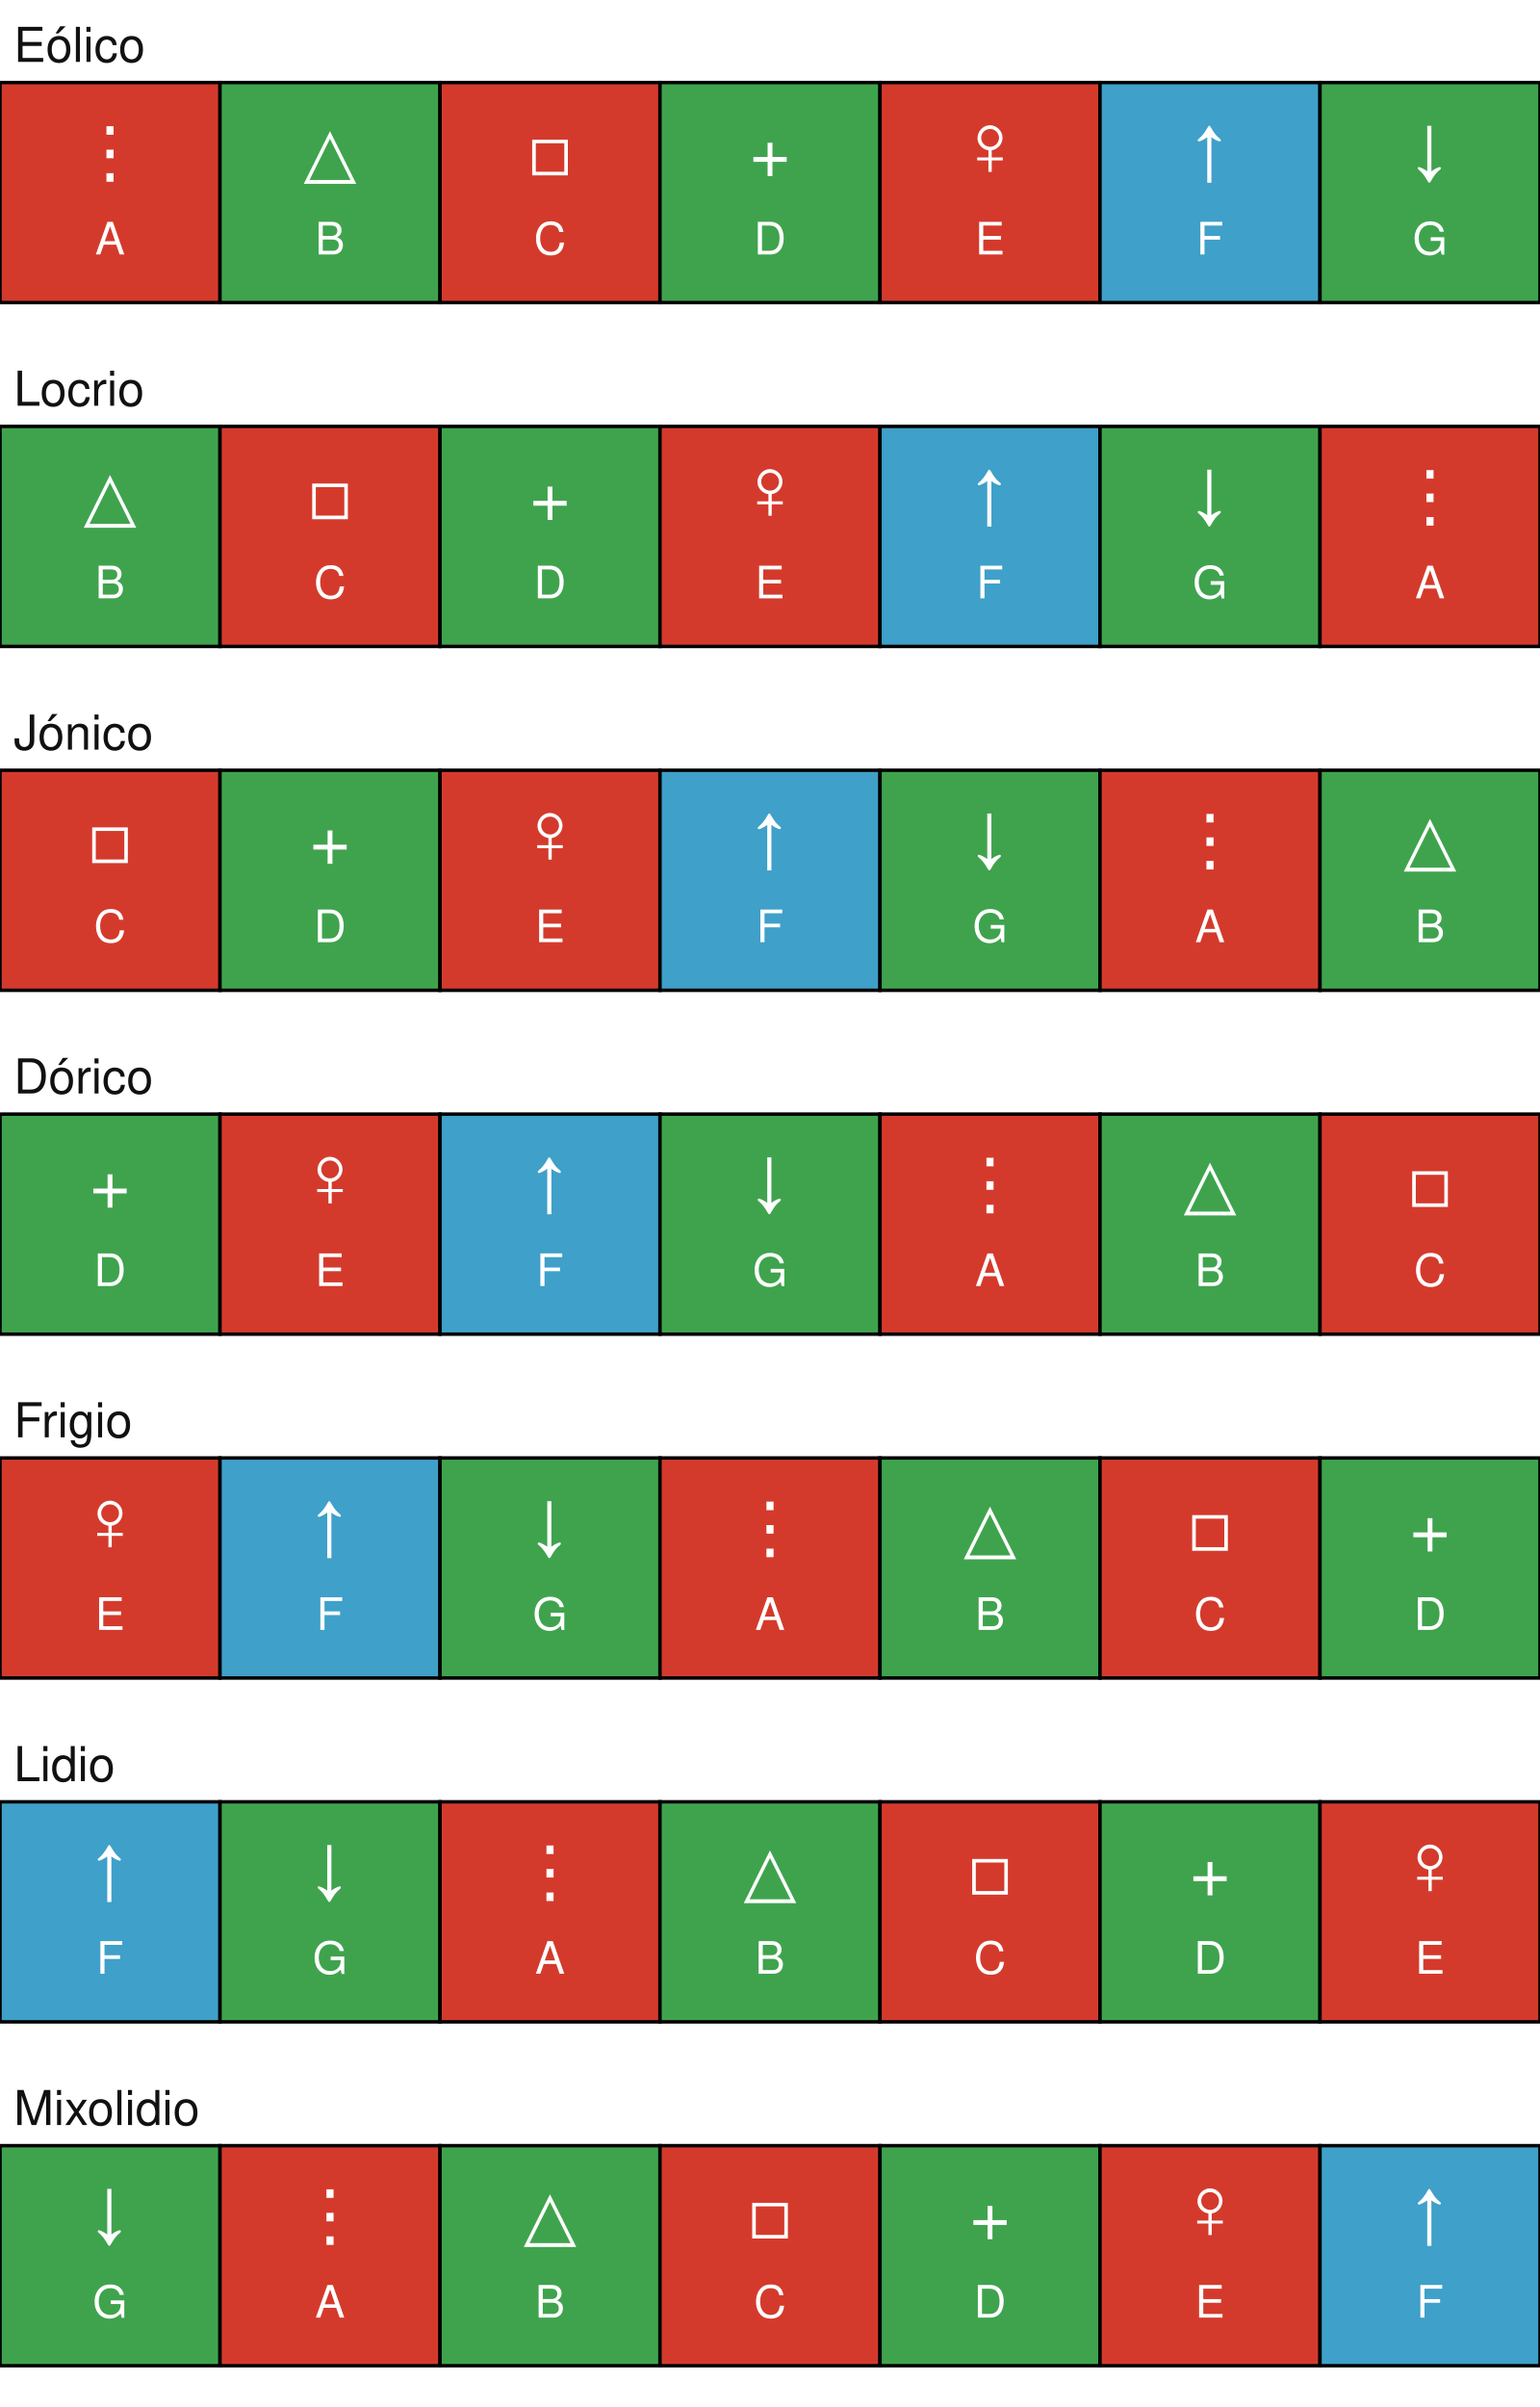
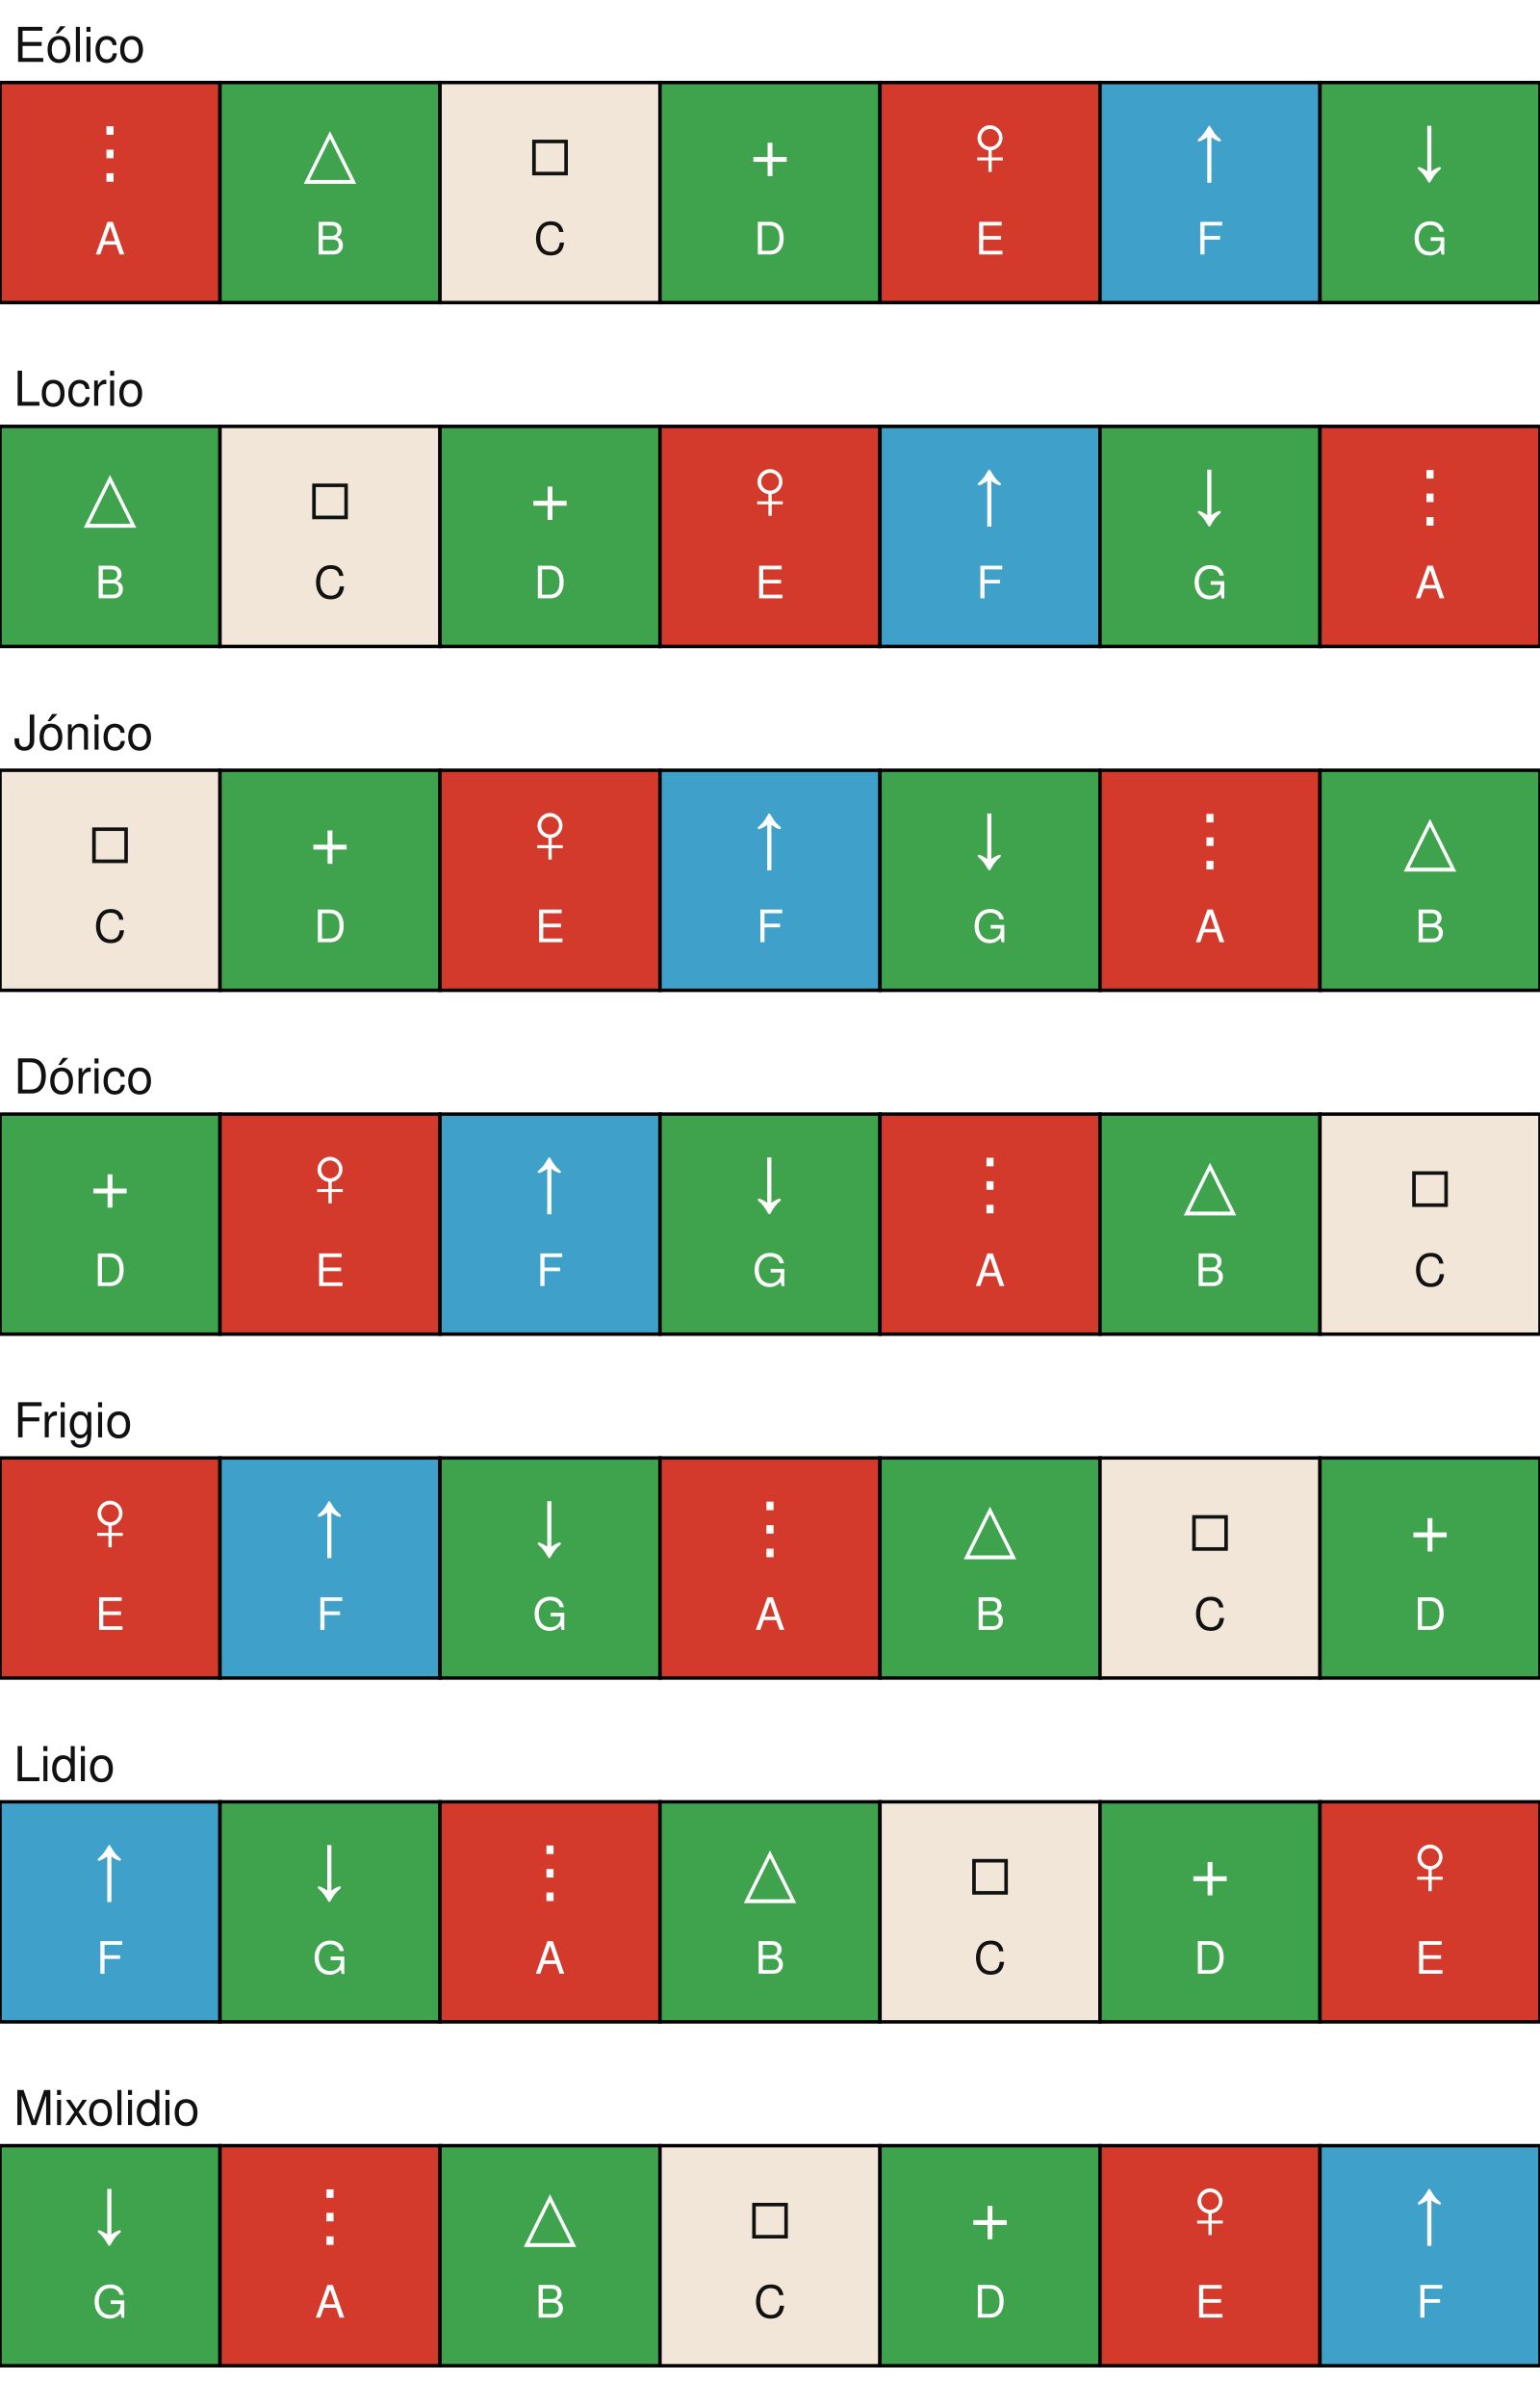
<svg xmlns="http://www.w3.org/2000/svg" width="448" height="700" viewBox="0 0 448 700">
  <rect width="448" height="700" fill="#fff" />
  <g transform="translate(0,0)">
    <rect width="448" height="92" fill="#fff" />
    <text x="4" y="18" fill="#111" font-size="14" font-family="Helvetica,Arial,sans-serif">Eólico</text>
    <rect x="0" y="24" width="64" height="64" fill="#D43A2C" stroke="#000" />
    <text x="32" y="51" fill="#fff" font-size="20" text-anchor="middle" font-family="Helvetica,Arial,sans-serif">⋮</text>
    <text x="32" y="74" fill="#fff" font-size="13" text-anchor="middle" font-family="Helvetica,Arial,sans-serif">A</text>
    <rect x="64" y="24" width="64" height="64" fill="#3FA34D" stroke="#000" />
    <text x="96" y="51" fill="#fff" font-size="20" text-anchor="middle" font-family="Helvetica,Arial,sans-serif">△</text>
    <text x="96" y="74" fill="#fff" font-size="13" text-anchor="middle" font-family="Helvetica,Arial,sans-serif">B</text>
-     <rect x="128" y="24" width="64" height="64" fill="#D43A2C" stroke="#000" />
-     <text x="160" y="51" fill="#fff" font-size="20" text-anchor="middle" font-family="Helvetica,Arial,sans-serif">□</text>
-     <text x="160" y="74" fill="#fff" font-size="13" text-anchor="middle" font-family="Helvetica,Arial,sans-serif">C</text>
+     <rect x="128" y="24" width="64" height="64" fill="#F2E6D8" stroke="#000" />
+     <text x="160" y="51" fill="#111" font-size="20" text-anchor="middle" font-family="Helvetica,Arial,sans-serif">□</text>
+     <text x="160" y="74" fill="#111" font-size="13" text-anchor="middle" font-family="Helvetica,Arial,sans-serif">C</text>
    <rect x="192" y="24" width="64" height="64" fill="#3FA34D" stroke="#000" />
    <text x="224" y="51" fill="#fff" font-size="20" text-anchor="middle" font-family="Helvetica,Arial,sans-serif">+</text>
    <text x="224" y="74" fill="#fff" font-size="13" text-anchor="middle" font-family="Helvetica,Arial,sans-serif">D</text>
    <rect x="256" y="24" width="64" height="64" fill="#D43A2C" stroke="#000" />
    <text x="288" y="51" fill="#fff" font-size="20" text-anchor="middle" font-family="Helvetica,Arial,sans-serif">♀</text>
    <text x="288" y="74" fill="#fff" font-size="13" text-anchor="middle" font-family="Helvetica,Arial,sans-serif">E</text>
    <rect x="320" y="24" width="64" height="64" fill="#3FA0C9" stroke="#000" />
    <text x="352" y="51" fill="#fff" font-size="20" text-anchor="middle" font-family="Helvetica,Arial,sans-serif">↑</text>
    <text x="352" y="74" fill="#fff" font-size="13" text-anchor="middle" font-family="Helvetica,Arial,sans-serif">F</text>
    <rect x="384" y="24" width="64" height="64" fill="#3FA34D" stroke="#000" />
    <text x="416" y="51" fill="#fff" font-size="20" text-anchor="middle" font-family="Helvetica,Arial,sans-serif">↓</text>
    <text x="416" y="74" fill="#fff" font-size="13" text-anchor="middle" font-family="Helvetica,Arial,sans-serif">G</text>
  </g>
  <g transform="translate(0,100)">
    <rect width="448" height="92" fill="#fff" />
    <text x="4" y="18" fill="#111" font-size="14" font-family="Helvetica,Arial,sans-serif">Locrio</text>
    <rect x="0" y="24" width="64" height="64" fill="#3FA34D" stroke="#000" />
    <text x="32" y="51" fill="#fff" font-size="20" text-anchor="middle" font-family="Helvetica,Arial,sans-serif">△</text>
    <text x="32" y="74" fill="#fff" font-size="13" text-anchor="middle" font-family="Helvetica,Arial,sans-serif">B</text>
-     <rect x="64" y="24" width="64" height="64" fill="#D43A2C" stroke="#000" />
-     <text x="96" y="51" fill="#fff" font-size="20" text-anchor="middle" font-family="Helvetica,Arial,sans-serif">□</text>
-     <text x="96" y="74" fill="#fff" font-size="13" text-anchor="middle" font-family="Helvetica,Arial,sans-serif">C</text>
+     <rect x="64" y="24" width="64" height="64" fill="#F2E6D8" stroke="#000" />
+     <text x="96" y="51" fill="#111" font-size="20" text-anchor="middle" font-family="Helvetica,Arial,sans-serif">□</text>
+     <text x="96" y="74" fill="#111" font-size="13" text-anchor="middle" font-family="Helvetica,Arial,sans-serif">C</text>
    <rect x="128" y="24" width="64" height="64" fill="#3FA34D" stroke="#000" />
    <text x="160" y="51" fill="#fff" font-size="20" text-anchor="middle" font-family="Helvetica,Arial,sans-serif">+</text>
    <text x="160" y="74" fill="#fff" font-size="13" text-anchor="middle" font-family="Helvetica,Arial,sans-serif">D</text>
    <rect x="192" y="24" width="64" height="64" fill="#D43A2C" stroke="#000" />
    <text x="224" y="51" fill="#fff" font-size="20" text-anchor="middle" font-family="Helvetica,Arial,sans-serif">♀</text>
    <text x="224" y="74" fill="#fff" font-size="13" text-anchor="middle" font-family="Helvetica,Arial,sans-serif">E</text>
    <rect x="256" y="24" width="64" height="64" fill="#3FA0C9" stroke="#000" />
    <text x="288" y="51" fill="#fff" font-size="20" text-anchor="middle" font-family="Helvetica,Arial,sans-serif">↑</text>
    <text x="288" y="74" fill="#fff" font-size="13" text-anchor="middle" font-family="Helvetica,Arial,sans-serif">F</text>
    <rect x="320" y="24" width="64" height="64" fill="#3FA34D" stroke="#000" />
    <text x="352" y="51" fill="#fff" font-size="20" text-anchor="middle" font-family="Helvetica,Arial,sans-serif">↓</text>
    <text x="352" y="74" fill="#fff" font-size="13" text-anchor="middle" font-family="Helvetica,Arial,sans-serif">G</text>
    <rect x="384" y="24" width="64" height="64" fill="#D43A2C" stroke="#000" />
    <text x="416" y="51" fill="#fff" font-size="20" text-anchor="middle" font-family="Helvetica,Arial,sans-serif">⋮</text>
    <text x="416" y="74" fill="#fff" font-size="13" text-anchor="middle" font-family="Helvetica,Arial,sans-serif">A</text>
  </g>
  <g transform="translate(0,200)">
    <rect width="448" height="92" fill="#fff" />
    <text x="4" y="18" fill="#111" font-size="14" font-family="Helvetica,Arial,sans-serif">Jónico</text>
-     <rect x="0" y="24" width="64" height="64" fill="#D43A2C" stroke="#000" />
-     <text x="32" y="51" fill="#fff" font-size="20" text-anchor="middle" font-family="Helvetica,Arial,sans-serif">□</text>
-     <text x="32" y="74" fill="#fff" font-size="13" text-anchor="middle" font-family="Helvetica,Arial,sans-serif">C</text>
+     <rect x="0" y="24" width="64" height="64" fill="#F2E6D8" stroke="#000" />
+     <text x="32" y="51" fill="#111" font-size="20" text-anchor="middle" font-family="Helvetica,Arial,sans-serif">□</text>
+     <text x="32" y="74" fill="#111" font-size="13" text-anchor="middle" font-family="Helvetica,Arial,sans-serif">C</text>
    <rect x="64" y="24" width="64" height="64" fill="#3FA34D" stroke="#000" />
    <text x="96" y="51" fill="#fff" font-size="20" text-anchor="middle" font-family="Helvetica,Arial,sans-serif">+</text>
    <text x="96" y="74" fill="#fff" font-size="13" text-anchor="middle" font-family="Helvetica,Arial,sans-serif">D</text>
    <rect x="128" y="24" width="64" height="64" fill="#D43A2C" stroke="#000" />
    <text x="160" y="51" fill="#fff" font-size="20" text-anchor="middle" font-family="Helvetica,Arial,sans-serif">♀</text>
    <text x="160" y="74" fill="#fff" font-size="13" text-anchor="middle" font-family="Helvetica,Arial,sans-serif">E</text>
    <rect x="192" y="24" width="64" height="64" fill="#3FA0C9" stroke="#000" />
    <text x="224" y="51" fill="#fff" font-size="20" text-anchor="middle" font-family="Helvetica,Arial,sans-serif">↑</text>
    <text x="224" y="74" fill="#fff" font-size="13" text-anchor="middle" font-family="Helvetica,Arial,sans-serif">F</text>
    <rect x="256" y="24" width="64" height="64" fill="#3FA34D" stroke="#000" />
    <text x="288" y="51" fill="#fff" font-size="20" text-anchor="middle" font-family="Helvetica,Arial,sans-serif">↓</text>
    <text x="288" y="74" fill="#fff" font-size="13" text-anchor="middle" font-family="Helvetica,Arial,sans-serif">G</text>
    <rect x="320" y="24" width="64" height="64" fill="#D43A2C" stroke="#000" />
    <text x="352" y="51" fill="#fff" font-size="20" text-anchor="middle" font-family="Helvetica,Arial,sans-serif">⋮</text>
    <text x="352" y="74" fill="#fff" font-size="13" text-anchor="middle" font-family="Helvetica,Arial,sans-serif">A</text>
    <rect x="384" y="24" width="64" height="64" fill="#3FA34D" stroke="#000" />
    <text x="416" y="51" fill="#fff" font-size="20" text-anchor="middle" font-family="Helvetica,Arial,sans-serif">△</text>
    <text x="416" y="74" fill="#fff" font-size="13" text-anchor="middle" font-family="Helvetica,Arial,sans-serif">B</text>
  </g>
  <g transform="translate(0,300)">
    <rect width="448" height="92" fill="#fff" />
    <text x="4" y="18" fill="#111" font-size="14" font-family="Helvetica,Arial,sans-serif">Dórico</text>
    <rect x="0" y="24" width="64" height="64" fill="#3FA34D" stroke="#000" />
    <text x="32" y="51" fill="#fff" font-size="20" text-anchor="middle" font-family="Helvetica,Arial,sans-serif">+</text>
    <text x="32" y="74" fill="#fff" font-size="13" text-anchor="middle" font-family="Helvetica,Arial,sans-serif">D</text>
    <rect x="64" y="24" width="64" height="64" fill="#D43A2C" stroke="#000" />
    <text x="96" y="51" fill="#fff" font-size="20" text-anchor="middle" font-family="Helvetica,Arial,sans-serif">♀</text>
    <text x="96" y="74" fill="#fff" font-size="13" text-anchor="middle" font-family="Helvetica,Arial,sans-serif">E</text>
    <rect x="128" y="24" width="64" height="64" fill="#3FA0C9" stroke="#000" />
    <text x="160" y="51" fill="#fff" font-size="20" text-anchor="middle" font-family="Helvetica,Arial,sans-serif">↑</text>
    <text x="160" y="74" fill="#fff" font-size="13" text-anchor="middle" font-family="Helvetica,Arial,sans-serif">F</text>
    <rect x="192" y="24" width="64" height="64" fill="#3FA34D" stroke="#000" />
    <text x="224" y="51" fill="#fff" font-size="20" text-anchor="middle" font-family="Helvetica,Arial,sans-serif">↓</text>
    <text x="224" y="74" fill="#fff" font-size="13" text-anchor="middle" font-family="Helvetica,Arial,sans-serif">G</text>
    <rect x="256" y="24" width="64" height="64" fill="#D43A2C" stroke="#000" />
    <text x="288" y="51" fill="#fff" font-size="20" text-anchor="middle" font-family="Helvetica,Arial,sans-serif">⋮</text>
    <text x="288" y="74" fill="#fff" font-size="13" text-anchor="middle" font-family="Helvetica,Arial,sans-serif">A</text>
    <rect x="320" y="24" width="64" height="64" fill="#3FA34D" stroke="#000" />
    <text x="352" y="51" fill="#fff" font-size="20" text-anchor="middle" font-family="Helvetica,Arial,sans-serif">△</text>
    <text x="352" y="74" fill="#fff" font-size="13" text-anchor="middle" font-family="Helvetica,Arial,sans-serif">B</text>
-     <rect x="384" y="24" width="64" height="64" fill="#D43A2C" stroke="#000" />
-     <text x="416" y="51" fill="#fff" font-size="20" text-anchor="middle" font-family="Helvetica,Arial,sans-serif">□</text>
-     <text x="416" y="74" fill="#fff" font-size="13" text-anchor="middle" font-family="Helvetica,Arial,sans-serif">C</text>
+     <rect x="384" y="24" width="64" height="64" fill="#F2E6D8" stroke="#000" />
+     <text x="416" y="51" fill="#111" font-size="20" text-anchor="middle" font-family="Helvetica,Arial,sans-serif">□</text>
+     <text x="416" y="74" fill="#111" font-size="13" text-anchor="middle" font-family="Helvetica,Arial,sans-serif">C</text>
  </g>
  <g transform="translate(0,400)">
    <rect width="448" height="92" fill="#fff" />
    <text x="4" y="18" fill="#111" font-size="14" font-family="Helvetica,Arial,sans-serif">Frigio</text>
    <rect x="0" y="24" width="64" height="64" fill="#D43A2C" stroke="#000" />
    <text x="32" y="51" fill="#fff" font-size="20" text-anchor="middle" font-family="Helvetica,Arial,sans-serif">♀</text>
    <text x="32" y="74" fill="#fff" font-size="13" text-anchor="middle" font-family="Helvetica,Arial,sans-serif">E</text>
    <rect x="64" y="24" width="64" height="64" fill="#3FA0C9" stroke="#000" />
    <text x="96" y="51" fill="#fff" font-size="20" text-anchor="middle" font-family="Helvetica,Arial,sans-serif">↑</text>
    <text x="96" y="74" fill="#fff" font-size="13" text-anchor="middle" font-family="Helvetica,Arial,sans-serif">F</text>
    <rect x="128" y="24" width="64" height="64" fill="#3FA34D" stroke="#000" />
    <text x="160" y="51" fill="#fff" font-size="20" text-anchor="middle" font-family="Helvetica,Arial,sans-serif">↓</text>
    <text x="160" y="74" fill="#fff" font-size="13" text-anchor="middle" font-family="Helvetica,Arial,sans-serif">G</text>
    <rect x="192" y="24" width="64" height="64" fill="#D43A2C" stroke="#000" />
    <text x="224" y="51" fill="#fff" font-size="20" text-anchor="middle" font-family="Helvetica,Arial,sans-serif">⋮</text>
    <text x="224" y="74" fill="#fff" font-size="13" text-anchor="middle" font-family="Helvetica,Arial,sans-serif">A</text>
    <rect x="256" y="24" width="64" height="64" fill="#3FA34D" stroke="#000" />
    <text x="288" y="51" fill="#fff" font-size="20" text-anchor="middle" font-family="Helvetica,Arial,sans-serif">△</text>
    <text x="288" y="74" fill="#fff" font-size="13" text-anchor="middle" font-family="Helvetica,Arial,sans-serif">B</text>
-     <rect x="320" y="24" width="64" height="64" fill="#D43A2C" stroke="#000" />
-     <text x="352" y="51" fill="#fff" font-size="20" text-anchor="middle" font-family="Helvetica,Arial,sans-serif">□</text>
-     <text x="352" y="74" fill="#fff" font-size="13" text-anchor="middle" font-family="Helvetica,Arial,sans-serif">C</text>
+     <rect x="320" y="24" width="64" height="64" fill="#F2E6D8" stroke="#000" />
+     <text x="352" y="51" fill="#111" font-size="20" text-anchor="middle" font-family="Helvetica,Arial,sans-serif">□</text>
+     <text x="352" y="74" fill="#111" font-size="13" text-anchor="middle" font-family="Helvetica,Arial,sans-serif">C</text>
    <rect x="384" y="24" width="64" height="64" fill="#3FA34D" stroke="#000" />
    <text x="416" y="51" fill="#fff" font-size="20" text-anchor="middle" font-family="Helvetica,Arial,sans-serif">+</text>
    <text x="416" y="74" fill="#fff" font-size="13" text-anchor="middle" font-family="Helvetica,Arial,sans-serif">D</text>
  </g>
  <g transform="translate(0,500)">
    <rect width="448" height="92" fill="#fff" />
    <text x="4" y="18" fill="#111" font-size="14" font-family="Helvetica,Arial,sans-serif">Lidio</text>
    <rect x="0" y="24" width="64" height="64" fill="#3FA0C9" stroke="#000" />
    <text x="32" y="51" fill="#fff" font-size="20" text-anchor="middle" font-family="Helvetica,Arial,sans-serif">↑</text>
    <text x="32" y="74" fill="#fff" font-size="13" text-anchor="middle" font-family="Helvetica,Arial,sans-serif">F</text>
    <rect x="64" y="24" width="64" height="64" fill="#3FA34D" stroke="#000" />
    <text x="96" y="51" fill="#fff" font-size="20" text-anchor="middle" font-family="Helvetica,Arial,sans-serif">↓</text>
    <text x="96" y="74" fill="#fff" font-size="13" text-anchor="middle" font-family="Helvetica,Arial,sans-serif">G</text>
    <rect x="128" y="24" width="64" height="64" fill="#D43A2C" stroke="#000" />
    <text x="160" y="51" fill="#fff" font-size="20" text-anchor="middle" font-family="Helvetica,Arial,sans-serif">⋮</text>
    <text x="160" y="74" fill="#fff" font-size="13" text-anchor="middle" font-family="Helvetica,Arial,sans-serif">A</text>
    <rect x="192" y="24" width="64" height="64" fill="#3FA34D" stroke="#000" />
    <text x="224" y="51" fill="#fff" font-size="20" text-anchor="middle" font-family="Helvetica,Arial,sans-serif">△</text>
    <text x="224" y="74" fill="#fff" font-size="13" text-anchor="middle" font-family="Helvetica,Arial,sans-serif">B</text>
-     <rect x="256" y="24" width="64" height="64" fill="#D43A2C" stroke="#000" />
-     <text x="288" y="51" fill="#fff" font-size="20" text-anchor="middle" font-family="Helvetica,Arial,sans-serif">□</text>
-     <text x="288" y="74" fill="#fff" font-size="13" text-anchor="middle" font-family="Helvetica,Arial,sans-serif">C</text>
+     <rect x="256" y="24" width="64" height="64" fill="#F2E6D8" stroke="#000" />
+     <text x="288" y="51" fill="#111" font-size="20" text-anchor="middle" font-family="Helvetica,Arial,sans-serif">□</text>
+     <text x="288" y="74" fill="#111" font-size="13" text-anchor="middle" font-family="Helvetica,Arial,sans-serif">C</text>
    <rect x="320" y="24" width="64" height="64" fill="#3FA34D" stroke="#000" />
    <text x="352" y="51" fill="#fff" font-size="20" text-anchor="middle" font-family="Helvetica,Arial,sans-serif">+</text>
    <text x="352" y="74" fill="#fff" font-size="13" text-anchor="middle" font-family="Helvetica,Arial,sans-serif">D</text>
    <rect x="384" y="24" width="64" height="64" fill="#D43A2C" stroke="#000" />
    <text x="416" y="51" fill="#fff" font-size="20" text-anchor="middle" font-family="Helvetica,Arial,sans-serif">♀</text>
    <text x="416" y="74" fill="#fff" font-size="13" text-anchor="middle" font-family="Helvetica,Arial,sans-serif">E</text>
  </g>
  <g transform="translate(0,600)">
    <rect width="448" height="92" fill="#fff" />
    <text x="4" y="18" fill="#111" font-size="14" font-family="Helvetica,Arial,sans-serif">Mixolidio</text>
    <rect x="0" y="24" width="64" height="64" fill="#3FA34D" stroke="#000" />
    <text x="32" y="51" fill="#fff" font-size="20" text-anchor="middle" font-family="Helvetica,Arial,sans-serif">↓</text>
    <text x="32" y="74" fill="#fff" font-size="13" text-anchor="middle" font-family="Helvetica,Arial,sans-serif">G</text>
    <rect x="64" y="24" width="64" height="64" fill="#D43A2C" stroke="#000" />
    <text x="96" y="51" fill="#fff" font-size="20" text-anchor="middle" font-family="Helvetica,Arial,sans-serif">⋮</text>
    <text x="96" y="74" fill="#fff" font-size="13" text-anchor="middle" font-family="Helvetica,Arial,sans-serif">A</text>
    <rect x="128" y="24" width="64" height="64" fill="#3FA34D" stroke="#000" />
    <text x="160" y="51" fill="#fff" font-size="20" text-anchor="middle" font-family="Helvetica,Arial,sans-serif">△</text>
    <text x="160" y="74" fill="#fff" font-size="13" text-anchor="middle" font-family="Helvetica,Arial,sans-serif">B</text>
-     <rect x="192" y="24" width="64" height="64" fill="#D43A2C" stroke="#000" />
-     <text x="224" y="51" fill="#fff" font-size="20" text-anchor="middle" font-family="Helvetica,Arial,sans-serif">□</text>
-     <text x="224" y="74" fill="#fff" font-size="13" text-anchor="middle" font-family="Helvetica,Arial,sans-serif">C</text>
+     <rect x="192" y="24" width="64" height="64" fill="#F2E6D8" stroke="#000" />
+     <text x="224" y="51" fill="#111" font-size="20" text-anchor="middle" font-family="Helvetica,Arial,sans-serif">□</text>
+     <text x="224" y="74" fill="#111" font-size="13" text-anchor="middle" font-family="Helvetica,Arial,sans-serif">C</text>
    <rect x="256" y="24" width="64" height="64" fill="#3FA34D" stroke="#000" />
    <text x="288" y="51" fill="#fff" font-size="20" text-anchor="middle" font-family="Helvetica,Arial,sans-serif">+</text>
    <text x="288" y="74" fill="#fff" font-size="13" text-anchor="middle" font-family="Helvetica,Arial,sans-serif">D</text>
    <rect x="320" y="24" width="64" height="64" fill="#D43A2C" stroke="#000" />
    <text x="352" y="51" fill="#fff" font-size="20" text-anchor="middle" font-family="Helvetica,Arial,sans-serif">♀</text>
    <text x="352" y="74" fill="#fff" font-size="13" text-anchor="middle" font-family="Helvetica,Arial,sans-serif">E</text>
    <rect x="384" y="24" width="64" height="64" fill="#3FA0C9" stroke="#000" />
    <text x="416" y="51" fill="#fff" font-size="20" text-anchor="middle" font-family="Helvetica,Arial,sans-serif">↑</text>
    <text x="416" y="74" fill="#fff" font-size="13" text-anchor="middle" font-family="Helvetica,Arial,sans-serif">F</text>
  </g>
</svg>
